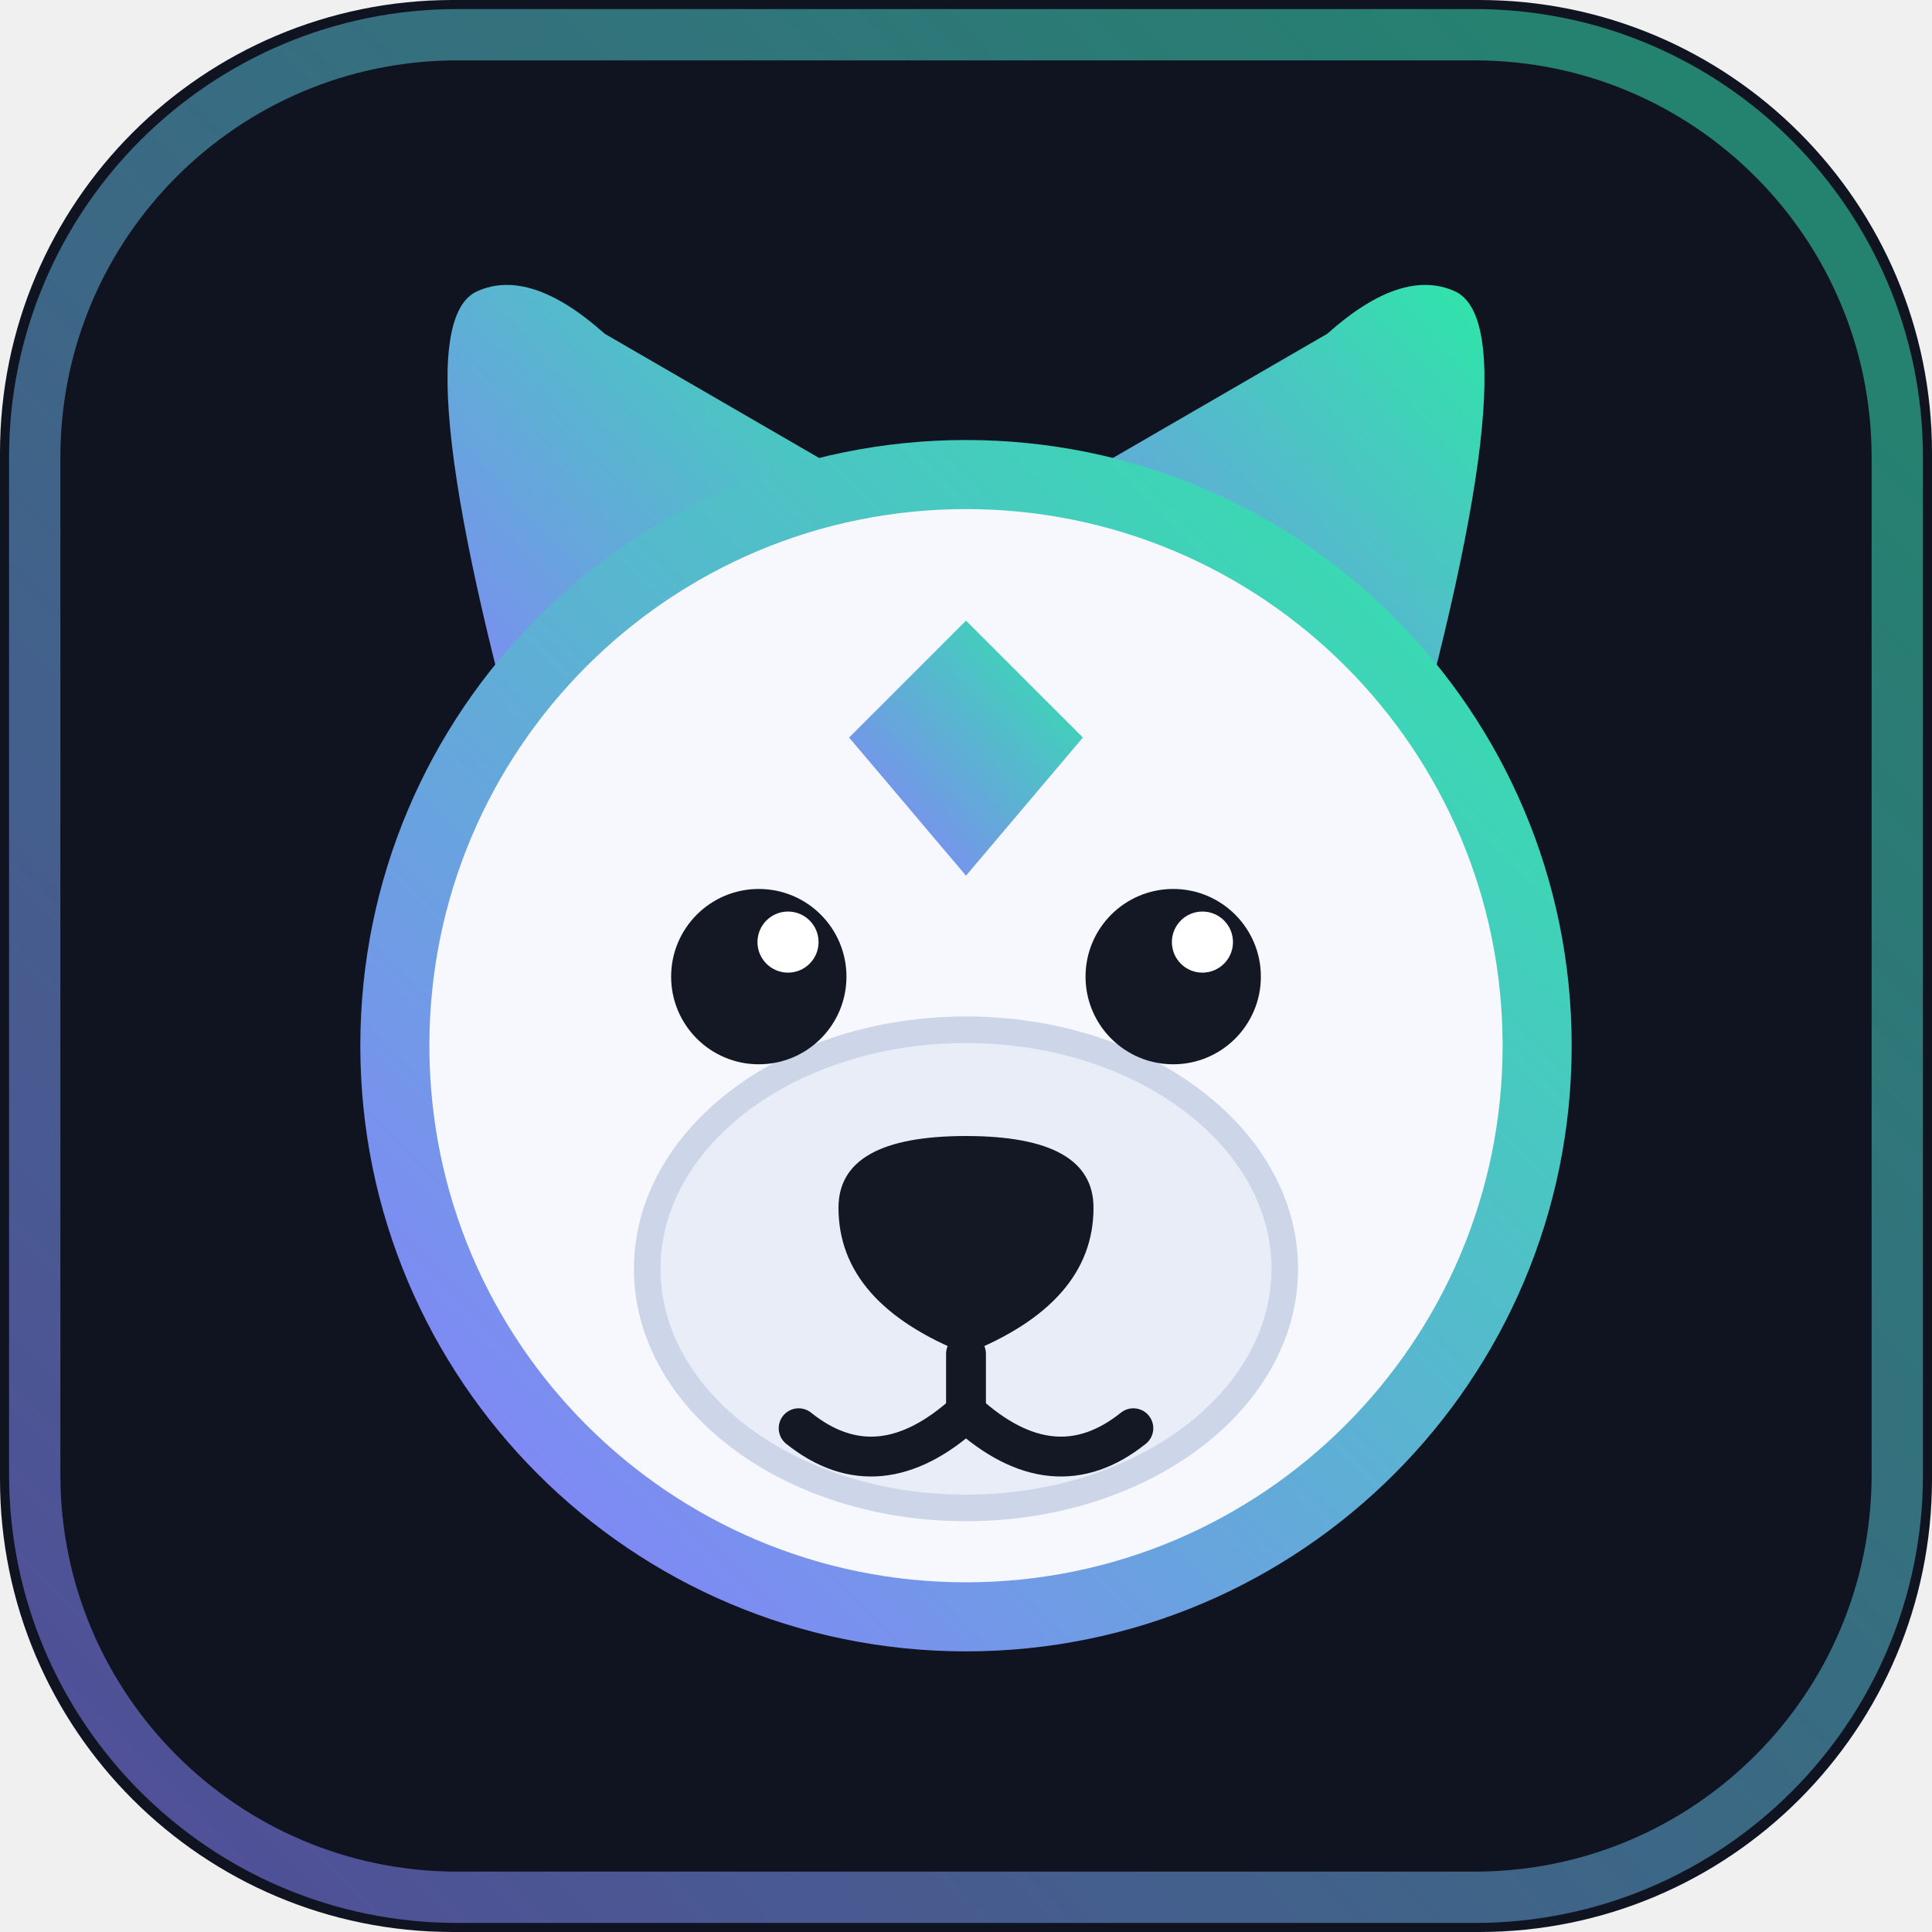
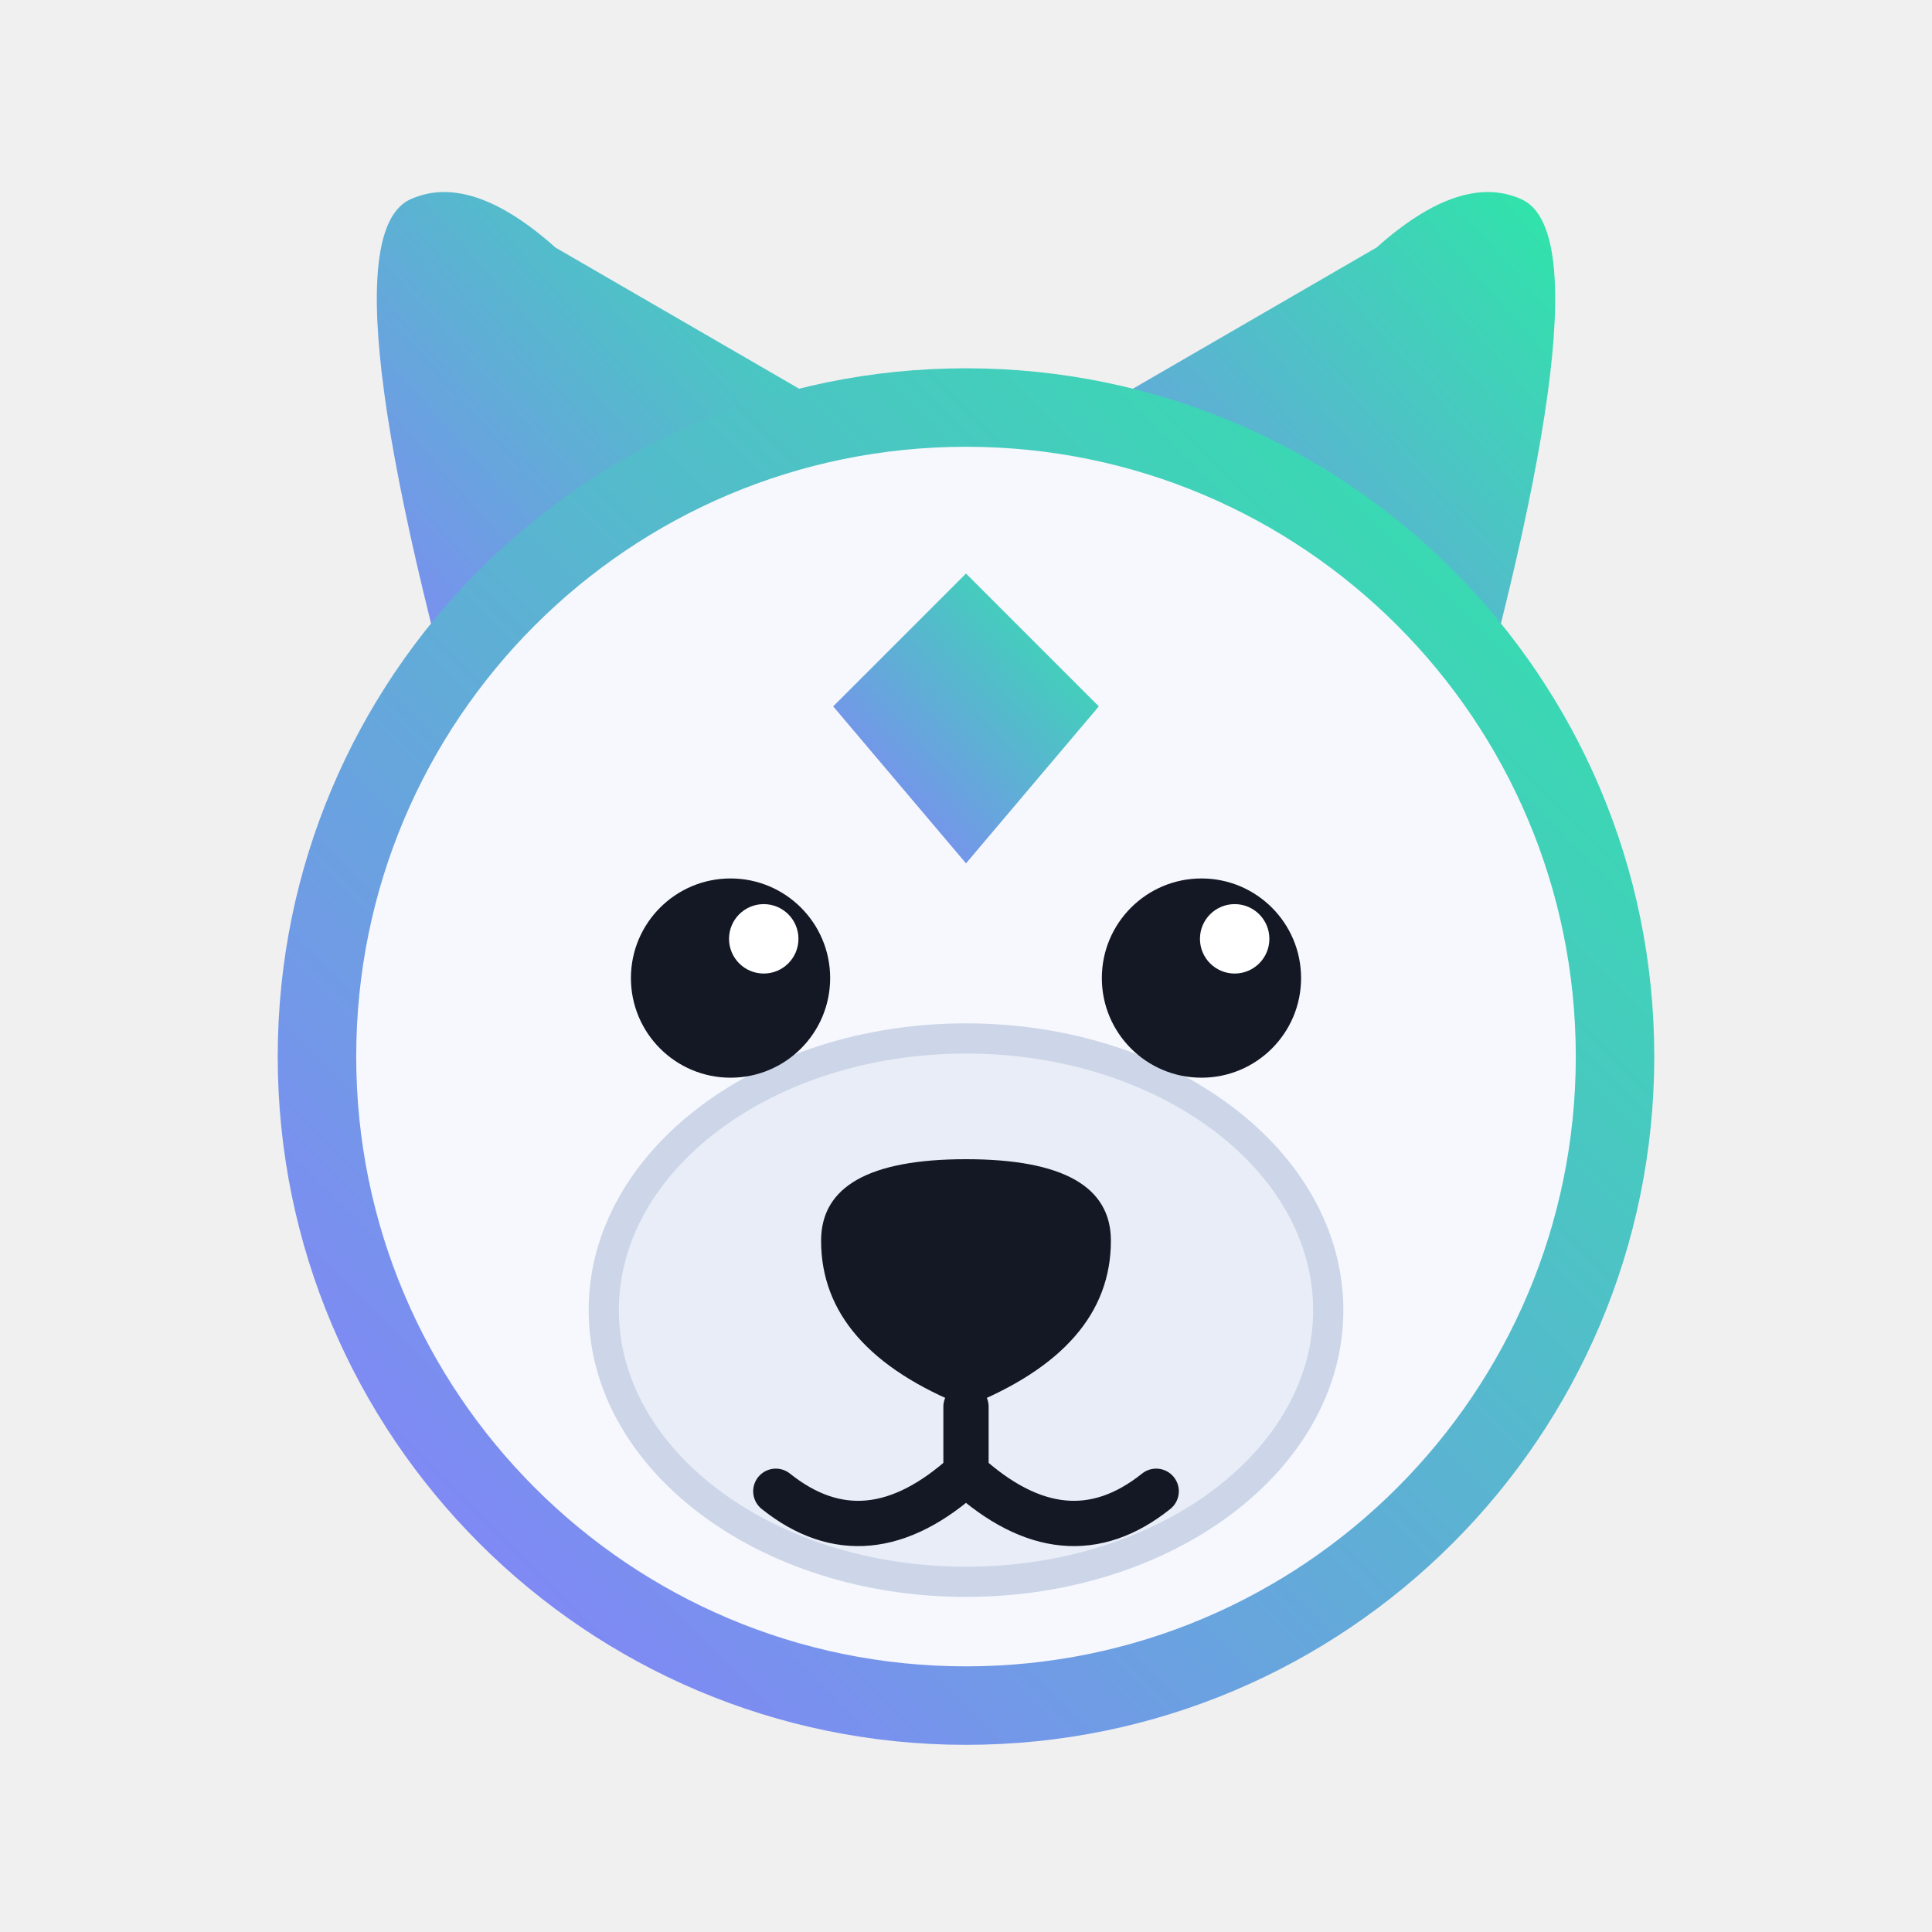
<svg xmlns="http://www.w3.org/2000/svg" viewBox="0 0 64 64" width="64" height="64">
  <defs>
-     <linearGradient id="pg" x1="0" y1="1" x2="1" y2="0">
+     <linearGradient id="g" x1="0" y1="1" x2="1" y2="0">
      <stop offset="0" stop-color="#8b7cff" />
      <stop offset="1" stop-color="#2ee6a8" />
    </linearGradient>
  </defs>
-   <rect x="0" y="0" width="64" height="64" rx="15" fill="#101421" />
-   <rect x="1.15" y="1.15" width="61.7" height="61.7" rx="14" fill="none" stroke="url(#pg)" stroke-width="1.7" opacity=".55" />
-   <g transform="translate(32,32) scale(0.88) translate(-32,-32)">
-     <defs>
-       <linearGradient id="dogG" x1="0" y1="1" x2="1" y2="0">
-         <stop offset="0" stop-color="#8b7cff" />
-         <stop offset="1" stop-color="#2ee6a8" />
-       </linearGradient>
-     </defs>
-     <path d="M16 27 Q10.5 8 13.6 6.6 Q15.6 5.7 18.4 8.2 L31 15.5 Z" fill="url(#dogG)" />
-     <path d="M48 27 Q53.5 8 50.4 6.6 Q48.4 5.7 45.6 8.2 L33 15.5 Z" fill="url(#dogG)" />
-     <circle cx="32" cy="35" r="21.5" fill="#f6f8fd" stroke="url(#dogG)" stroke-width="2.6" />
-     <path d="M32 19 l4.4 4.4 -4.4 5.2 -4.4 -5.2 z" fill="url(#dogG)" />
-     <ellipse cx="32" cy="43.4" rx="12" ry="9" fill="#e8edf7" stroke="#ccd6e8" stroke-width="1" />
-     <circle cx="24.2" cy="32.4" r="3.3" fill="#141824" />
-     <circle cx="39.8" cy="32.4" r="3.3" fill="#141824" />
-     <circle cx="25.3" cy="31.1" r="1.15" fill="#ffffff" />
-     <circle cx="40.9" cy="31.1" r="1.15" fill="#ffffff" />
-     <path d="M32 38.4 q4.8 0 4.8 2.7 q0 3.6 -4.8 5.5 q-4.8 -1.9 -4.8 -5.5 q0 -2.7 4.8 -2.7 z" fill="#141824" />
-     <path d="M32 46.6 v2.2 M32 48.8 q-3.3 3 -6.3 0.6 M32 48.8 q3.3 3 6.3 0.6" fill="none" stroke="#141824" stroke-width="1.5" stroke-linecap="round" />
-   </g>
+   <path d="M16 27 Q10.5 8 13.6 6.6 Q15.6 5.7 18.4 8.2 L31 15.5 Z" fill="url(#g)" />
+   <path d="M48 27 Q53.5 8 50.4 6.6 Q48.4 5.7 45.6 8.2 L33 15.5 Z" fill="url(#g)" />
+   <circle cx="32" cy="35" r="21.5" fill="#f6f8fd" stroke="url(#g)" stroke-width="2.6" />
+   <path d="M32 19 l4.4 4.4 -4.4 5.2 -4.4 -5.2 z" fill="url(#g)" />
+   <ellipse cx="32" cy="43.4" rx="12" ry="9" fill="#e8edf7" stroke="#ccd6e8" stroke-width="1" />
+   <circle cx="24.2" cy="32.4" r="3.3" fill="#141824" />
+   <circle cx="39.8" cy="32.4" r="3.3" fill="#141824" />
+   <circle cx="25.3" cy="31.1" r="1.15" fill="#ffffff" />
+   <circle cx="40.9" cy="31.1" r="1.15" fill="#ffffff" />
+   <path d="M32 38.4 q4.8 0 4.8 2.7 q0 3.6 -4.8 5.5 q-4.8 -1.9 -4.8 -5.5 q0 -2.7 4.8 -2.7 z" fill="#141824" />
+   <path d="M32 46.6 v2.2 M32 48.8 q-3.3 3 -6.3 0.6 M32 48.8 q3.3 3 6.3 0.6" fill="none" stroke="#141824" stroke-width="1.5" stroke-linecap="round" />
</svg>
